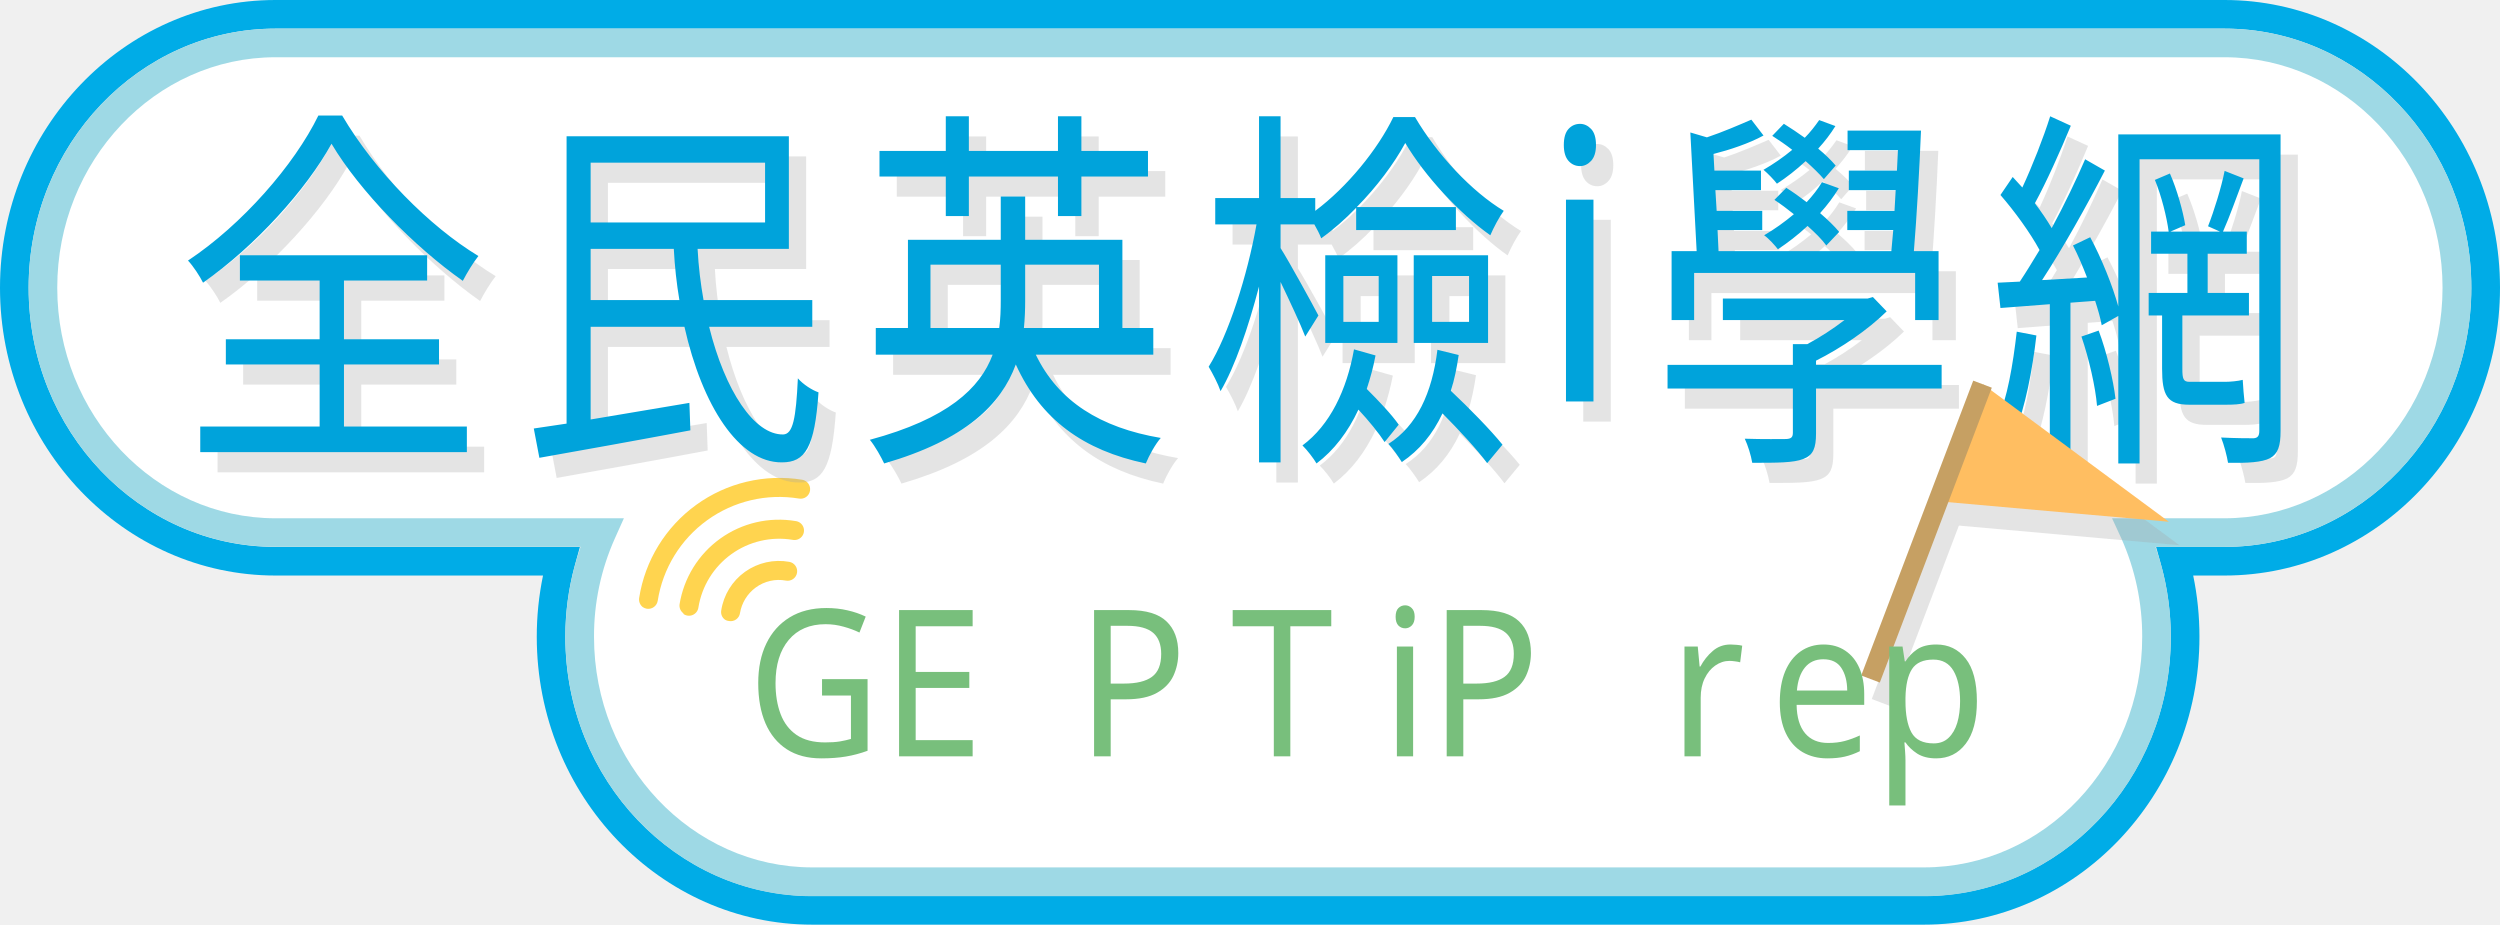
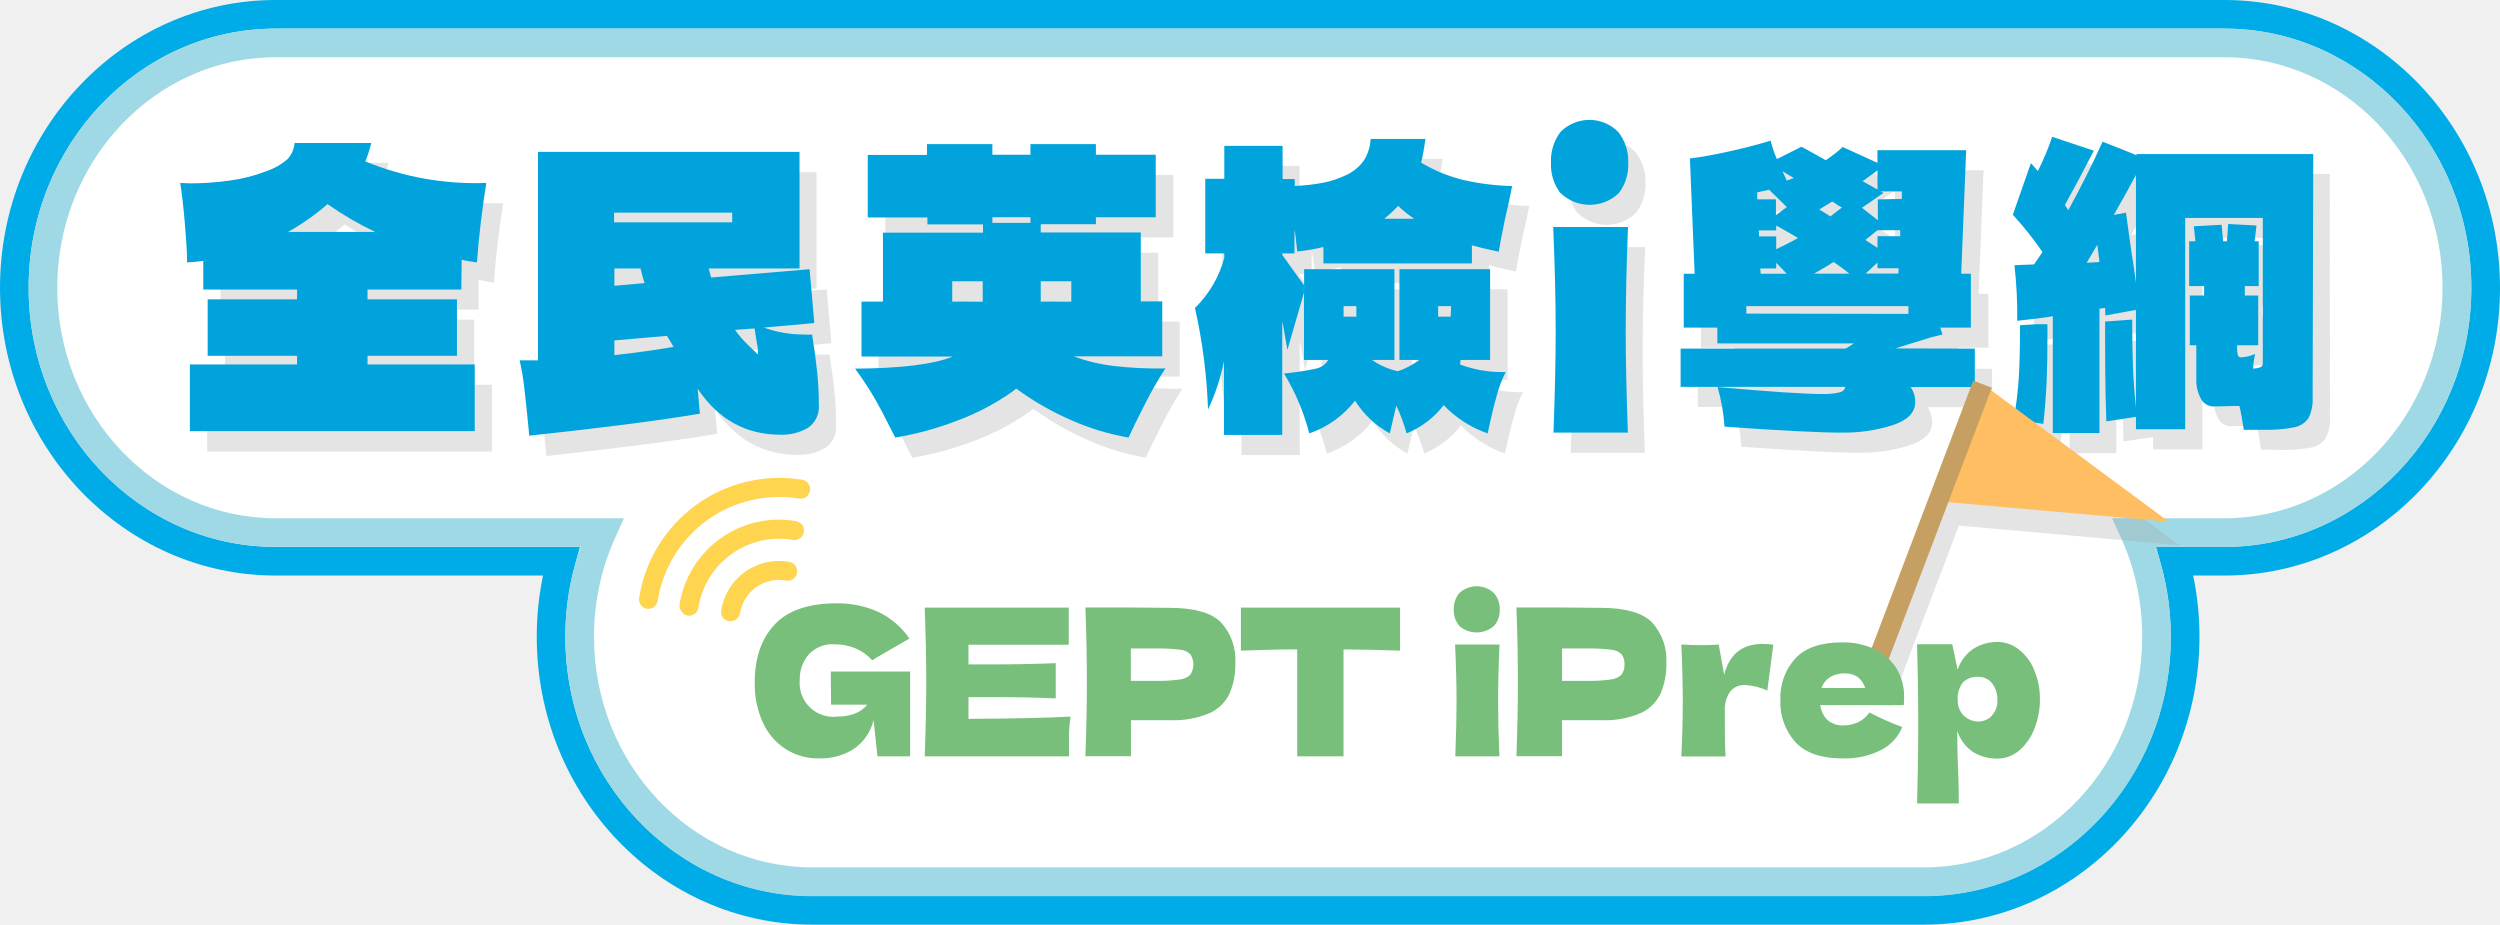
- <svg xmlns="http://www.w3.org/2000/svg" id="圖層_1" data-name="圖層 1" viewBox="0 0 359.84 133.09">
+ <svg xmlns="http://www.w3.org/2000/svg" id="圖層_1_copy" data-name="圖層 1 copy" viewBox="0 0 359.84 133.09">
  <defs>
-     <style>.cls-1{fill:#fff;}.cls-2{fill:#00ace7;}.cls-3{fill:#9ed9e5;}.cls-4{fill:#ffd44f;}.cls-5{opacity:0.3;}.cls-6,.cls-7{font-size:54.21px;letter-spacing:0.09em;}.cls-6,.cls-8{fill:#a5a5a5;}.cls-11,.cls-6,.cls-7{font-family:DelaGothicOne-Regular, Dela Gothic One;}.cls-7{fill:#00a3db;}.cls-9{fill:#ffbe61;}.cls-10{fill:#c6a063;}.cls-11{font-size:29.48px;fill:#78bf7c;}.cls-12{letter-spacing:-0.05em;}.cls-13{letter-spacing:0em;}.cls-14{letter-spacing:-0.03em;}</style>
+     <style>.cls-1{fill:#fff;}.cls-2{fill:#00ace7;}.cls-3{fill:#9ed9e5;}.cls-4{fill:#ffd44f;}.cls-5{opacity:0.3;}.cls-6{fill:#a5a5a5;}.cls-7{fill:#00a3db;}.cls-8{fill:#ffbe61;}.cls-9{fill:#c6a063;}.cls-10{fill:#78bf7c;}</style>
  </defs>
  <path class="cls-1" d="M320.18,6.18H39.66C21.17,6.18,6.18,22,6.18,41.42h0c0,19.46,15,35.24,33.48,35.24h47a36.63,36.63,0,0,0-3.19,15h0c0,19.46,15,35.24,33.48,35.24h160c18.49,0,33.48-15.78,33.48-35.24h0a36.63,36.63,0,0,0-3.19-15h13c18.49,0,33.48-15.78,33.48-35.24h0C353.66,22,338.67,6.18,320.18,6.18Z" />
  <path class="cls-2" d="M276.92,133.09h-160c-21.87,0-39.66-18.58-39.66-41.42a43.3,43.3,0,0,1,.9-8.83H39.66C17.79,82.84,0,64.26,0,41.42S17.79,0,39.66,0H320.18c21.87,0,39.66,18.58,39.66,41.42s-17.79,41.42-39.66,41.42h-4.5a43.3,43.3,0,0,1,.9,8.83C316.58,114.51,298.79,133.09,276.92,133.09ZM39.66,4.12c-19.6,0-35.54,16.73-35.54,37.3s15.94,37.3,35.54,37.3H83.47l-.72,2.61a38.83,38.83,0,0,0-1.38,10.34c0,20.56,15.94,37.3,35.54,37.3h160c19.6,0,35.54-16.74,35.54-37.3a38.84,38.84,0,0,0-1.39-10.34l-.72-2.61h9.83c19.6,0,35.54-16.73,35.54-37.3s-15.94-37.3-35.54-37.3Z" />
  <path class="cls-3" d="M276.92,129h-160c-19.6,0-35.54-16.74-35.54-37.3a38.72,38.72,0,0,1,2.2-13H39.66C20.06,78.72,4.12,62,4.12,41.42S20.06,4.12,39.66,4.12H320.18c19.6,0,35.54,16.73,35.54,37.3s-15.94,37.3-35.54,37.3h-9.93a38.47,38.47,0,0,1,2.21,13C312.46,112.23,296.52,129,276.92,129ZM39.66,8.24C22.34,8.24,8.24,23.13,8.24,41.42S22.34,74.6,39.66,74.6H89.8l-1.3,2.9a34.34,34.34,0,0,0-3,14.17c0,18.29,14.09,33.18,31.42,33.18h160c17.32,0,31.42-14.89,31.42-33.18a34.5,34.5,0,0,0-3-14.17L304,74.6h16.15c17.33,0,31.42-14.89,31.42-33.18S337.51,8.24,320.18,8.24Z" />
  <path class="cls-4" d="M92.51,87.38A1.4,1.4,0,0,1,92,86.05a20.44,20.44,0,0,1,23.46-17,1.38,1.38,0,0,1,1.13,1.58A1.36,1.36,0,0,1,115,71.76,17.69,17.69,0,0,0,94.67,86.47a1.38,1.38,0,0,1-1.57,1.15A1.47,1.47,0,0,1,92.51,87.38Z" />
  <path class="cls-4" d="M98.37,88.28A1.38,1.38,0,0,1,97.81,87a14.5,14.5,0,0,1,16.71-12,1.37,1.37,0,1,1-.45,2.7,11.78,11.78,0,0,0-13.55,9.77,1.37,1.37,0,0,1-2.15.9Z" />
  <path class="cls-4" d="M104.36,89.2a1.35,1.35,0,0,1-.55-1.33,8.41,8.41,0,0,1,9.8-7,1.37,1.37,0,0,1-.48,2.7,5.6,5.6,0,0,0-4.36,1,5.73,5.73,0,0,0-2.26,3.69,1.36,1.36,0,0,1-1.57,1.13A1.3,1.3,0,0,1,104.36,89.2Z" />
  <g class="cls-5">
-     <text class="cls-6" transform="translate(27.89 65.17) scale(0.83 1)">全民英檢i學網</text>
+     <path class="cls-6" d="M68.89,44.57H55.39V46H68.26v8.13H55.39v1.25H70.82V65h-41v-9.6H45.25V54.11H32.37V46H45.25V44.57H31.74V40.45c-.47.08-1.25.15-2.33.22q0-2.45-.33-5.8t-.66-5.64l1.4.06a40.07,40.07,0,0,0,5.67-.44,23.33,23.33,0,0,0,5.32-1.35,9.59,9.59,0,0,0,3-1.68,3.88,3.88,0,0,0,1.07-2.39H55.92a18.5,18.5,0,0,1-.85,2.66,41.67,41.67,0,0,0,17.36,3.14q-.41,2.39-.78,5.64c-.26,2.17-.44,4.1-.56,5.8a20.46,20.46,0,0,1-2.2-.38ZM44,36.28H56.51a48.16,48.16,0,0,1-6.87-4A33.29,33.29,0,0,1,44,36.28Z" />
+     <path class="cls-6" d="M120.12,56.55c.15,1.52.22,3,.22,4.56a3.66,3.66,0,0,1-1.54,3.36,7.37,7.37,0,0,1-4,1q-7.45,0-11.89-6.61l.31,3.58q-8.61,1.46-24.58,3.2l-.18-1.85c-.21-2.13-.4-3.87-.56-5.23a37.27,37.27,0,0,0-.65-3.77l2.64,0v-30h37.64V41.54h-13.1l.36,1.3L119,41.64l.67,7.76-7.27.65a17,17,0,0,0,5.75,1,8.85,8.85,0,0,0,1.21-.05C119.72,53.17,120,55,120.12,56.55ZM107.87,34.92V33.51h-17v1.41Zm-12.6,8.73a20,20,0,0,1-.59-2.11H90.92V44Zm-4.35,8.24V54c3.25-.37,6.1-.76,8.52-1.2l-.94-1.57Zm20.65,1.46q-.06-.65-.24-1.68l-.23-1.51-2.82.21a15.06,15.06,0,0,0,1.93,2.23l1.3,1.24C111.6,54,111.62,53.79,111.57,53.35Z" />
+     <path class="cls-6" d="M167.31,61l-1.39,2.76c-.54,1.16-.88,1.86-1,2.12a35.1,35.1,0,0,1-8.19-2.47,41.13,41.13,0,0,1-8-4.58l-.54.43a34.78,34.78,0,0,1-7.78,4.12,45.47,45.47,0,0,1-9.09,2.5l-.76-1.47q-1.08-2.22-2.2-4.17A46.41,46.41,0,0,0,125.55,56q9.92-.06,14.08-1.74H126.44V46.31h3.1V36.39h14.4v-1.2h-8v-1h-8.52v-9h8.52V23.65h9.42v1.52h5.47V23.65h9.43v1.52h8.61v9h-8.61v1h-7.95v1.2h14.41v9.92h3.09v7.91H157a24.1,24.1,0,0,0,5.72,1.38,54.11,54.11,0,0,0,7.47.36A52,52,0,0,0,167.31,61ZM143.94,43.38h-4.4v2.93h4.4ZM150.8,35v-.82h-5.47V35Zm5.88,11.33V43.38h-4.4v2.93Z" />
+     <path class="cls-6" d="M212.71,54.71a3.58,3.58,0,0,1-.09.65,17.35,17.35,0,0,0,6.6,1.08,15.79,15.79,0,0,0-1.3,3.42q-.63,2.22-1.31,5.42a15.88,15.88,0,0,1-6.32-4.06A13,13,0,0,1,205,65.28a26.33,26.33,0,0,0-1.48-4c-.54,2.28-.85,3.6-.94,4a13.47,13.47,0,0,1-5-4.72,14,14,0,0,1-6.6,4.72,29,29,0,0,0-1.39-4.17,28.51,28.51,0,0,0-2.24-4.45,39.35,39.35,0,0,0,4.6-.7,2.78,2.78,0,0,0,1.77-1.25h-3.5V45l-2.38,8.24-.31-1.74c-.18-1.08-.33-1.88-.45-2.38V65.5h-8.39V54.87a30.39,30.39,0,0,1-2.29,6.94,79.28,79.28,0,0,0-1.92-14.58A15.84,15.84,0,0,0,178.66,40v-.65h-2.73V28.64h2.73V23.86h8.39v4.78h1.75v1a28.3,28.3,0,0,0,4.11-.47A13.88,13.88,0,0,0,196.34,28a6.8,6.8,0,0,0,2.4-2,6.55,6.55,0,0,0,1-3.14h7.9c-.21,1.44-.42,2.58-.63,3.41a21.76,21.76,0,0,0,6.1,2.5,35.2,35.2,0,0,0,7,.87c-.15.86-.5,2.52-1.07,5-.33,1.59-.62,3.07-.85,4.45-1.71-.36-3-.67-3.86-.92v2.6H193V38.45a27.52,27.52,0,0,1-3.76.65A28.72,28.72,0,0,0,188.8,36v3.42h-1.75v.22c-.06-.08.51.72,1.71,2.38l1.43,2V41.64h13.06V54.71H200a10.45,10.45,0,0,0,3.72,1.63,12.27,12.27,0,0,0,3.1-1.63H204V41.64H217V54.71Zm-15-7.75h-1.84v1.52h1.84ZM206,34.38a19.13,19.13,0,0,1-2.29-1.84,18.88,18.88,0,0,1-2,1.84ZM211.32,47h-1.79v1.52h1.79Z" />
+     <path class="cls-6" d="M227.09,30.69a6.72,6.72,0,0,1-1.37-4.39,6.89,6.89,0,0,1,1.37-4.39,5.83,5.83,0,0,1,8.32,0,6.66,6.66,0,0,1,1.44,4.36,6.67,6.67,0,0,1-1.39,4.39,6,6,0,0,1-8.37,0Zm-1,34.48q.31-8.73.31-14.42,0-6.76-.36-15.18H236.8q-.36,8.09-.36,15.18,0,6,.32,14.42Z" />
+     <path class="cls-6" d="M286.73,53.08v5.53h-9.29a3.75,3.75,0,0,1,.68,2.17c0,1.48-1.08,2.59-3.23,3.31a23.21,23.21,0,0,1-7.36,1.08q-4.71,0-16.87-.87a27.54,27.54,0,0,0-1-5.69q11.2,1,14.93,1a9.92,9.92,0,0,0,2.67-.24c.5-.16.74-.43.74-.79H244.38V53.08h23.73a11.67,11.67,0,0,0,1.21-.76H249.68V50.05h-4.85V42.3h1.57l-.67-16.59c1.49-.18,3.35-.51,5.56-1s4.23-1,6.06-1.57a16.25,16.25,0,0,0,.89,2.66L261.79,24l3.5,1.95a22.3,22.3,0,0,0,2.42-1.9l5,2.28V24.51h12.79L284.8,42.3h1.39v7.75H281.8l.31,1-1.57.38-5.25,1.62Zm-9.55-5V47H253.85V48ZM259.68,32.7l-2.56-2.49-1.7.38,0,1h2.69v2.28Zm-4,4.23h2.46v1.84q1.53-.71,3.15-1.62c-1.11-.65-2.16-1.25-3.15-1.79v.7h-2.51Zm2.46,4.61h-2.28l0,.76h3.77l-1.53-1.58Zm.9-14,.63,1.36,1-.38ZM268.7,42.3c-.51-.4-1.27-1-2.29-1.68-.54.36-1.48.92-2.83,1.68Zm-1.86-10-.61-.38-1.88,1.14,1.61,1,1.66-1.3C267.32,32.63,267.06,32.47,266.84,32.32Zm9.39-.76,0-1.08h-3l.4.21-3.18,2.12,2.28,1.79v-3Zm-3.5-4.12c-.12.11-.83.64-2.15,1.57l2.15,1.2ZM276,36.06h-3.28V36L271,37.42l1.75,1.13V36.93H276Zm-3.28,4.66L271,42.3h4.71l0-.76h-3Z" />
+     <path class="cls-6" d="M335.36,60.08a5.83,5.83,0,0,1-.61,3,3.14,3.14,0,0,1-2.06,1.33,19.76,19.76,0,0,1-4.37.35l-2.87-.05q-.31-2.17-.63-3.42h-1c-.42,0-1.3.06-2.65.06a2,2,0,0,1-1.92-1.17,5.44,5.44,0,0,1-.63-2.63v-5h-.94V45.44h2.06V44.08H317.6V37.63h.89l-.22-2.16,4-.22.22,2.38h.54c.06-.57.12-1.41.18-2.49l4.08.22-.27,2.27h.58v6.45h-2v1.36h1.92V52.6H324.5V53a3.19,3.19,0,0,0,.12,1.06.45.45,0,0,0,.47.3,5.07,5.07,0,0,0,2-.49c-.09.4-.2,1.11-.32,2.12a3.17,3.17,0,0,0,1.12-.22.57.57,0,0,0,.32-.54V34.27H317V64.68h-7.09V62.9l-2.1.32-2.16.33c-.15-4.67-.22-9.45-.22-14.37l3.95-.27c0,2.67,0,4.94.11,6.8s.21,3.82.42,5.88V47.5l-4.39.81-.09-1.08a3.94,3.94,0,0,0-.81.11V65.23H297.9V48.42c-1.58.26-3.29.47-5.11.65a62.69,62.69,0,0,0-.41-8l2.83-.11,1.21-1.78a48.59,48.59,0,0,0-4.26-5.37l2.6-7.43.94,1.14a35.94,35.94,0,0,0,2.07-4.93l6,1.95q-2.56,4.93-4.17,7.81c.29.47.46.72.49.75q2.59-4.71,4.93-9.86l4.89,1.95v-.16h25.44ZM295.61,49.56l1.57-.05v1.73c0,2.42,0,4.56-.11,6.42s-.23,3.93-.47,6.21l-1.55-.24a17.24,17.24,0,0,0-2.76-.19,56.3,56.3,0,0,0,.79-6.45c.1-1.92.16-4.36.16-7.32C293.8,49.67,294.6,49.63,295.61,49.56Zm9.07-8.94-.32-2.5-1.52,2.6Zm5.24-12.53-1.3,2.39-1.88,3.36,1.75-.33.81,5.8c.18,1,.38,2.48.62,4.29Z" />
  </g>
-   <text class="cls-7" transform="translate(25.4 62.27) scale(0.83 1)">全民英檢i學網</text>
+   <path class="cls-7" d="M66.4,41.67H52.9v1.41H65.77v8.13H52.9v1.25H68.33v9.6h-41v-9.6H42.76V51.21H29.89V43.08H42.76V41.67H29.26V37.55c-.48.08-1.26.15-2.33.22,0-1.63-.15-3.56-.34-5.8s-.41-4.12-.65-5.64l1.39.06A40,40,0,0,0,33,26a23.19,23.19,0,0,0,5.32-1.35,9.27,9.27,0,0,0,3-1.68,3.84,3.84,0,0,0,1.08-2.39H53.44a19.84,19.84,0,0,1-.85,2.66A41.67,41.67,0,0,0,70,26.33q-.4,2.39-.79,5.64t-.56,5.8a20.46,20.46,0,0,1-2.2-.38ZM41.46,33.38H54a47.46,47.46,0,0,1-6.86-4A33.76,33.76,0,0,1,41.46,33.38Z" />
+   <path class="cls-7" d="M117.63,53.65c.15,1.52.23,3,.23,4.56a3.66,3.66,0,0,1-1.55,3.36,7.32,7.32,0,0,1-4,1q-7.44,0-11.89-6.61l.32,3.58Q92.15,61,76.18,62.71L76,60.86c-.21-2.13-.39-3.87-.56-5.23a34.67,34.67,0,0,0-.65-3.77l2.65,0v-30h37.64V38.64H102l.36,1.3,14.17-1.19.68,7.75-7.27.65a17,17,0,0,0,5.74,1,8.76,8.76,0,0,0,1.21,0C117.23,50.27,117.48,52.14,117.63,53.65ZM105.39,32V30.61h-17V32ZM92.78,40.75a20.34,20.34,0,0,1-.58-2.11H88.43v2.49ZM88.43,49v2.12c3.26-.37,6.1-.76,8.52-1.2L96,48.34Zm20.66,1.47c0-.44-.13-1-.25-1.69l-.22-1.51-2.83.21a15.67,15.67,0,0,0,1.93,2.23l1.3,1.24C109.11,51.05,109.13,50.89,109.09,50.46Z" />
+   <path class="cls-7" d="M164.83,58.1l-1.39,2.76c-.54,1.16-.89,1.86-1,2.12a34.89,34.89,0,0,1-8.18-2.47,41.2,41.2,0,0,1-8-4.58l-.53.43a34.87,34.87,0,0,1-7.79,4.12,45.2,45.2,0,0,1-9.08,2.5l-.76-1.47q-1.08-2.22-2.2-4.17a46.68,46.68,0,0,0-2.83-4.28Q133,53,137.15,51.32H124V43.41h3.09V33.49h14.4V32.3h-8v-1H124.9v-9h8.52V20.75h9.42v1.52h5.48V20.75h9.42v1.52h8.61v9h-8.61v1H149.8v1.19h14.4v9.92h3.09v7.91H154.55a24.34,24.34,0,0,0,5.72,1.38,54.11,54.11,0,0,0,7.47.36A53,53,0,0,0,164.83,58.1ZM141.45,40.48h-4.39v2.93h4.39Zm6.87-8.4v-.82h-5.48v.82Zm5.88,11.33V40.48h-4.4v2.93Z" />
+   <path class="cls-7" d="M210.23,51.81a3.48,3.48,0,0,1-.09.65,17.28,17.28,0,0,0,6.59,1.09,16,16,0,0,0-1.3,3.41q-.63,2.22-1.3,5.42a16,16,0,0,1-6.33-4.06,12.87,12.87,0,0,1-5.34,4.06,25.25,25.25,0,0,0-1.48-4c-.53,2.28-.85,3.6-.94,4a13.53,13.53,0,0,1-5-4.71,14.07,14.07,0,0,1-6.59,4.71,30.29,30.29,0,0,0-1.39-4.17,29.46,29.46,0,0,0-2.25-4.45,39,39,0,0,0,4.6-.7,2.7,2.7,0,0,0,1.77-1.25h-3.49v-9.7l-2.38,8.24L185,48.61c-.18-1.08-.32-1.88-.44-2.38V62.6h-8.39V52a30.39,30.39,0,0,1-2.29,6.94A79.23,79.23,0,0,0,172,44.33a15.93,15.93,0,0,0,4.22-7.21v-.65h-2.74V25.74h2.74V21h8.39v4.77h1.75v1a28.15,28.15,0,0,0,4.1-.47,13.88,13.88,0,0,0,3.43-1.16,6.62,6.62,0,0,0,2.4-2,6.55,6.55,0,0,0,1-3.14h7.89c-.21,1.44-.42,2.58-.63,3.41a21.88,21.88,0,0,0,6.1,2.5,35.4,35.4,0,0,0,7,.87c-.15.86-.51,2.53-1.08,5-.33,1.59-.61,3.07-.85,4.45-1.71-.36-3-.67-3.86-.92v2.6H190.49V35.55a27.65,27.65,0,0,1-3.77.65c-.15-1.59-.29-2.64-.4-3.15v3.42h-1.75v.22c-.06-.08.5.72,1.7,2.38l1.44,2V38.75h13V51.81h-3.23a10.6,10.6,0,0,0,3.72,1.63,12,12,0,0,0,3.1-1.63h-2.87V38.75h13.05V51.81Zm-15-7.75h-1.84v1.52h1.84Zm8.3-12.58a19.13,19.13,0,0,1-2.29-1.84,19.07,19.07,0,0,1-2,1.84Zm5.34,12.58H207v1.52h1.8Z" />
+   <path class="cls-7" d="M224.6,27.8a6.76,6.76,0,0,1-1.36-4.4A6.89,6.89,0,0,1,224.6,19a5.84,5.84,0,0,1,8.33,0,6.73,6.73,0,0,1,1.43,4.36A6.67,6.67,0,0,1,233,27.8a6.05,6.05,0,0,1-8.37,0Zm-1,34.47q.32-8.73.32-14.42,0-6.76-.36-15.18h10.77Q234,40.76,234,47.85q0,6,.31,14.42Z" />
+   <path class="cls-7" d="M284.25,50.18v5.53H275a3.74,3.74,0,0,1,.67,2.17c0,1.48-1.07,2.59-3.23,3.31a23.1,23.1,0,0,1-7.35,1.08q-4.73,0-16.87-.86a27,27,0,0,0-1-5.7q11.22,1,14.94,1a10,10,0,0,0,2.67-.24c.49-.16.74-.42.74-.79H241.9V50.18h23.73c.27-.14.67-.39,1.21-.75H247.19V47.15h-4.84V39.4h1.57l-.68-16.59c1.5-.18,3.35-.51,5.57-1s4.23-1,6.05-1.57a15.46,15.46,0,0,0,.9,2.66l3.54-1.79,3.5,1.95a21.2,21.2,0,0,0,2.43-1.9l5,2.28V21.62H283l-.71,17.78h1.39v7.75h-4.4l.31,1-1.56.38-5.25,1.62Zm-9.56-5V44.06H251.36v1.08ZM257.19,29.8l-2.55-2.49-1.71.38,0,1h2.69v2.28Zm-4,4.23h2.47v1.84c1-.47,2.06-1,3.14-1.62-1.11-.65-2.15-1.25-3.14-1.79v.7h-2.51Zm2.47,4.61h-2.29l.05.76h3.76l-1.52-1.58Zm.9-14,.62,1.36,1-.38Zm9.64,14.75c-.51-.4-1.27-1-2.29-1.68-.53.36-1.48.92-2.82,1.68Zm-1.86-10-.61-.38-1.88,1.14,1.62,1,1.66-1.3C264.84,29.73,264.57,29.57,264.35,29.42Zm9.4-.76,0-1.08h-3.05l.41.22L268,29.91l2.29,1.79v-3Zm-3.5-4.12c-.12.11-.84.64-2.15,1.57l2.15,1.2Zm3.27,8.62h-3.27v0l-1.75,1.41,1.75,1.14V34h3.27Zm-3.27,4.66-1.71,1.58h4.71l.05-.76h-3.05Z" />
+   <path class="cls-7" d="M332.87,57.18a5.94,5.94,0,0,1-.6,3,3.16,3.16,0,0,1-2.07,1.33,19.76,19.76,0,0,1-4.37.35l-2.87,0c-.21-1.45-.42-2.58-.63-3.42h-1c-.41,0-1.3.06-2.64.06a2.05,2.05,0,0,1-1.93-1.17,5.41,5.41,0,0,1-.63-2.63v-5h-.94V42.54h2.06V41.18h-2.15V34.73h.9l-.23-2.16,4-.22.22,2.38h.54c.06-.57.12-1.41.18-2.49l4.08.22-.27,2.27h.59v6.45h-2v1.36h1.93V49.7H322v.38a3.55,3.55,0,0,0,.11,1.05.45.45,0,0,0,.47.3,5.07,5.07,0,0,0,2-.49,21.35,21.35,0,0,0-.31,2.12,3.23,3.23,0,0,0,1.12-.22.56.56,0,0,0,.31-.54V31.37H314.53V61.78h-7.09V60l-2.11.32-2.15.33C303,56,303,51.2,303,46.28L306.9,46q0,4,.11,6.8t.43,5.88V44.6l-4.4.81L303,44.33a4.8,4.8,0,0,0-.81.11V62.33h-6.72V45.52c-1.59.26-3.29.47-5.12.65a63,63,0,0,0-.4-8l2.82-.11,1.22-1.78a48.65,48.65,0,0,0-4.27-5.37l2.6-7.43,1,1.14a36,36,0,0,0,2.06-4.93l6,2q-2.55,4.93-4.17,7.81c.3.47.46.72.49.75q2.61-4.71,4.94-9.86l4.89,1.95v-.16h25.43ZM293.13,46.66l1.57,0v1.73q0,3.63-.11,6.42c-.08,1.87-.24,3.93-.48,6.21l-1.54-.24a17.41,17.41,0,0,0-2.76-.19,54,54,0,0,0,.78-6.45q.17-2.88.16-7.32C291.32,46.77,292.11,46.73,293.13,46.66Zm9.06-8.94-.31-2.5-1.53,2.6Zm5.25-12.53-1.3,2.39-1.89,3.36,1.75-.33.81,5.8q.27,1.58.63,4.29Z" />
  <g class="cls-5">
-     <polygon class="cls-8" points="280.58 75.53 286.97 58.7 313.7 78.48 280.58 75.53" />
-     <rect class="cls-8" x="256.11" y="78.47" width="45.4" height="2.86" transform="translate(105.11 312.17) rotate(-69.2)" />
+     <polygon class="cls-6" points="280.58 75.53 286.97 58.7 313.7 78.48 280.58 75.53" />
+     <rect class="cls-6" x="256.11" y="78.47" width="45.4" height="2.86" transform="translate(105.11 312.17) rotate(-69.2)" />
  </g>
-   <polygon class="cls-9" points="279.06 72.16 285.45 55.33 312.18 75.1 279.06 72.16" />
-   <rect class="cls-10" x="254.6" y="75.09" width="45.4" height="2.86" transform="translate(107.29 308.57) rotate(-69.2)" />
-   <text class="cls-11" transform="translate(107.52 108.86) scale(0.9 1)">GE<tspan class="cls-12" x="52.65" y="0">P</tspan>
-     <tspan class="cls-13" x="77.38" y="0">T iP</tspan>
-     <tspan class="cls-14" x="147.43" y="0">r</tspan>
-     <tspan class="cls-13" x="163.55" y="0">ep</tspan>
-   </text>
+   <polygon class="cls-8" points="279.06 72.16 285.45 55.33 312.18 75.1 279.06 72.16" />
+   <rect class="cls-9" x="254.6" y="75.09" width="45.4" height="2.86" transform="translate(107.29 308.57) rotate(-69.2)" />
+   <path class="cls-10" d="M119.58,96.66H131v12.2h-4.7l-.56-5.21a7.05,7.05,0,0,1-2.85,4.15,8.85,8.85,0,0,1-5,1.36,8.69,8.69,0,0,1-4.79-1.33,8.88,8.88,0,0,1-3.28-3.8,13.26,13.26,0,0,1-1.19-5.78q0-5.28,2.85-8.34t8.89-3.07a14.13,14.13,0,0,1,6.06,1.24,11.35,11.35,0,0,1,4.47,3.83c-.8.45-2.36,1.36-4.69,2.71l-.67.42a6.69,6.69,0,0,0-2.43-1.73,7.61,7.61,0,0,0-2.93-.57,4.66,4.66,0,0,0-3.81,1.49,5.47,5.47,0,0,0-1.26,3.67,4.86,4.86,0,0,0,5.47,5.24,7.07,7.07,0,0,0,2.33-.38,4.11,4.11,0,0,0,1.91-1.33h-5.2Z" />
+   <path class="cls-10" d="M139.4,103.47q10.13-.06,14.69-.33a20.2,20.2,0,0,0-.22,2.5c0,.85,0,1.93,0,3.22H133.1c.14-3.81.22-7.38.22-10.7s-.08-6.89-.22-10.7h20.73V92.8H139.4v2.83c.85,0,2.11,0,3.79,0,2.82,0,5.75-.06,8.77-.18v5.07c-3-.12-6-.18-8.77-.18-1.68,0-2.94,0-3.79,0Z" />
+   <path class="cls-10" d="M168.34,87.49q5.31,0,7.39,2.08a7.93,7.93,0,0,1,2.08,5.85,10.61,10.61,0,0,1-.83,4.41,5.86,5.86,0,0,1-2.91,2.83,13.21,13.21,0,0,1-5.73,1h-5.55v5.18h-6.56q.21-5.72.21-10.7t-.21-10.7h6.56v0ZM166.47,98a20.62,20.62,0,0,0,3.32-.2,2.55,2.55,0,0,0,1.55-.69,2.71,2.71,0,0,0,0-2.93,2.43,2.43,0,0,0-1.52-.67,24.72,24.72,0,0,0-3.37-.17h-3.68V98Z" />
+   <path class="cls-10" d="M201.52,93.65c-2.79-.1-5.51-.16-8.14-.18v15.39h-6.66V93.47c-2.65,0-5.36.08-8.11.18V87.46h22.91Z" />
+   <path class="cls-10" d="M210.07,90.11a3.39,3.39,0,0,1-.82-2.38,3.49,3.49,0,0,1,.82-2.39,3.67,3.67,0,0,1,4.94,0,3.45,3.45,0,0,1,.86,2.38,3.4,3.4,0,0,1-.83,2.38,3.82,3.82,0,0,1-5,0Zm-.6,18.75q.18-4.74.18-7.84c0-2.45-.07-5.21-.21-8.25h6.4q-.21,4.4-.21,8.25c0,2.16.06,4.78.19,7.84Z" />
+   <path class="cls-10" d="M230.38,87.49q5.31,0,7.39,2.08a7.93,7.93,0,0,1,2.08,5.85,10.61,10.61,0,0,1-.83,4.41,5.86,5.86,0,0,1-2.91,2.83,13.21,13.21,0,0,1-5.73,1h-5.55v5.18h-6.56q.21-5.72.21-10.7t-.21-10.7h6.56v0ZM228.51,98a20.62,20.62,0,0,0,3.32-.2,2.52,2.52,0,0,0,1.55-.69,2.17,2.17,0,0,0,.44-1.47,2.23,2.23,0,0,0-.41-1.46,2.48,2.48,0,0,0-1.52-.67,25,25,0,0,0-3.38-.17h-3.68V98Z" />
+   <path class="cls-10" d="M248.17,97.13q1.11-4.45,5.57-4.45a9.11,9.11,0,0,1,1.5.12l-.86,6.6a8.71,8.71,0,0,0-3.15-.8,2.58,2.58,0,0,0-2.24,1,4.5,4.5,0,0,0-.72,2.68v0l0,1.95c0,1.39,0,2.94.1,4.65H242q.21-4.24.21-8T242,92.77c1.17.06,2.07.09,2.69.09s1.56,0,2.7-.09Z" />
+   <path class="cls-10" d="M270.68,101.49H262A3.7,3.7,0,0,0,263,103.6a3.29,3.29,0,0,0,2.39.81,4.75,4.75,0,0,0,2.1-.48,4,4,0,0,0,1.58-1.38,39.47,39.47,0,0,0,4.74,2.1,6.51,6.51,0,0,1-3,3.28,11.42,11.42,0,0,1-5.66,1.23c-3,0-5.26-.77-6.71-2.32a8.52,8.52,0,0,1-2.18-6.08,8.39,8.39,0,0,1,2.16-6c1.44-1.53,3.69-2.3,6.73-2.3a10.56,10.56,0,0,1,4.72,1A7.27,7.27,0,0,1,273,96.26a7.72,7.72,0,0,1,1.07,4.08,10.41,10.41,0,0,1-.05,1.15Zm-7.31-4a3,3,0,0,0-1.2,1.54h6.3a3.24,3.24,0,0,0-1-1.52,2.94,2.94,0,0,0-1.87-.58A4,4,0,0,0,263.37,97.48Z" />
+   <path class="cls-10" d="M290.68,93.56a7.08,7.08,0,0,1,2.16,3,10.56,10.56,0,0,1,.78,4.11,11.2,11.2,0,0,1-.78,4.17,7.72,7.72,0,0,1-2.17,3.15,4.77,4.77,0,0,1-3.19,1.2,6.42,6.42,0,0,1-3.56-1,5.72,5.72,0,0,1-2.2-3c0,1.12,0,2.92.11,5.39s.11,4.09.11,5.07h-6c.1-3.65.16-7.48.16-11.46s-.06-7.82-.16-11.47H281l.77,3.68a5.83,5.83,0,0,1,2.24-3,6.38,6.38,0,0,1,3.52-1A4.94,4.94,0,0,1,290.68,93.56Zm-4,9.45a3,3,0,0,0,.82-2.19,3.81,3.81,0,0,0-.75-2.45,2.44,2.44,0,0,0-2-.94,2.92,2.92,0,0,0-2.21.78,3.7,3.7,0,0,0-.75,2.61,3,3,0,0,0,.48,1.72,2.8,2.8,0,0,0,1.15,1,3,3,0,0,0,1.28.31A2.68,2.68,0,0,0,286.72,103Z" />
</svg>
